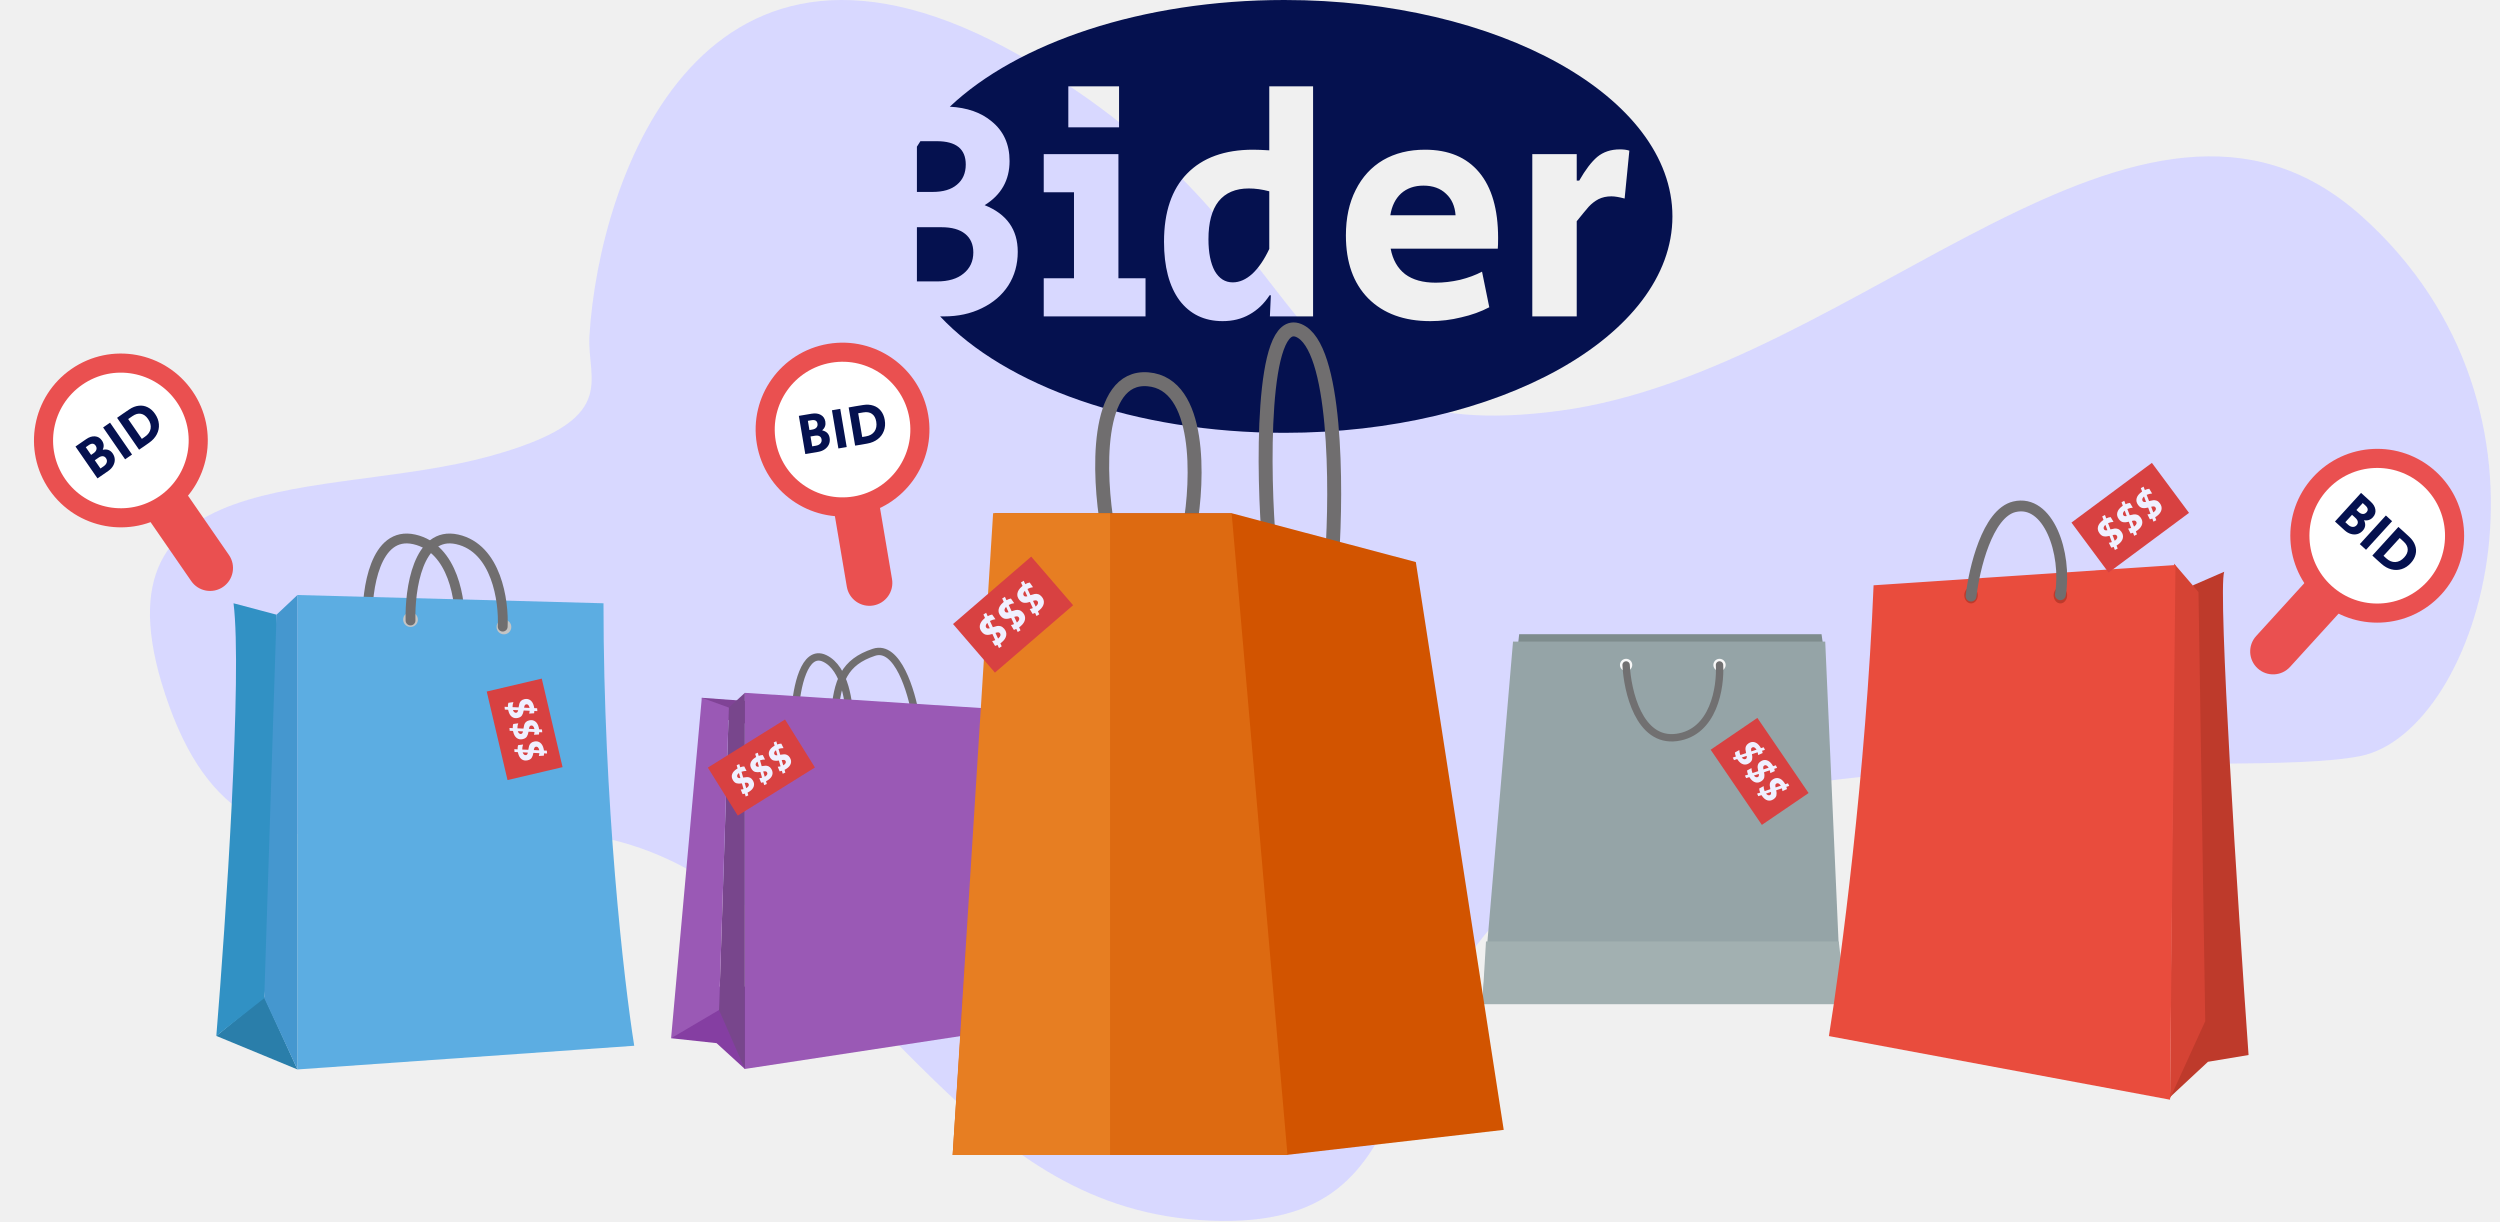
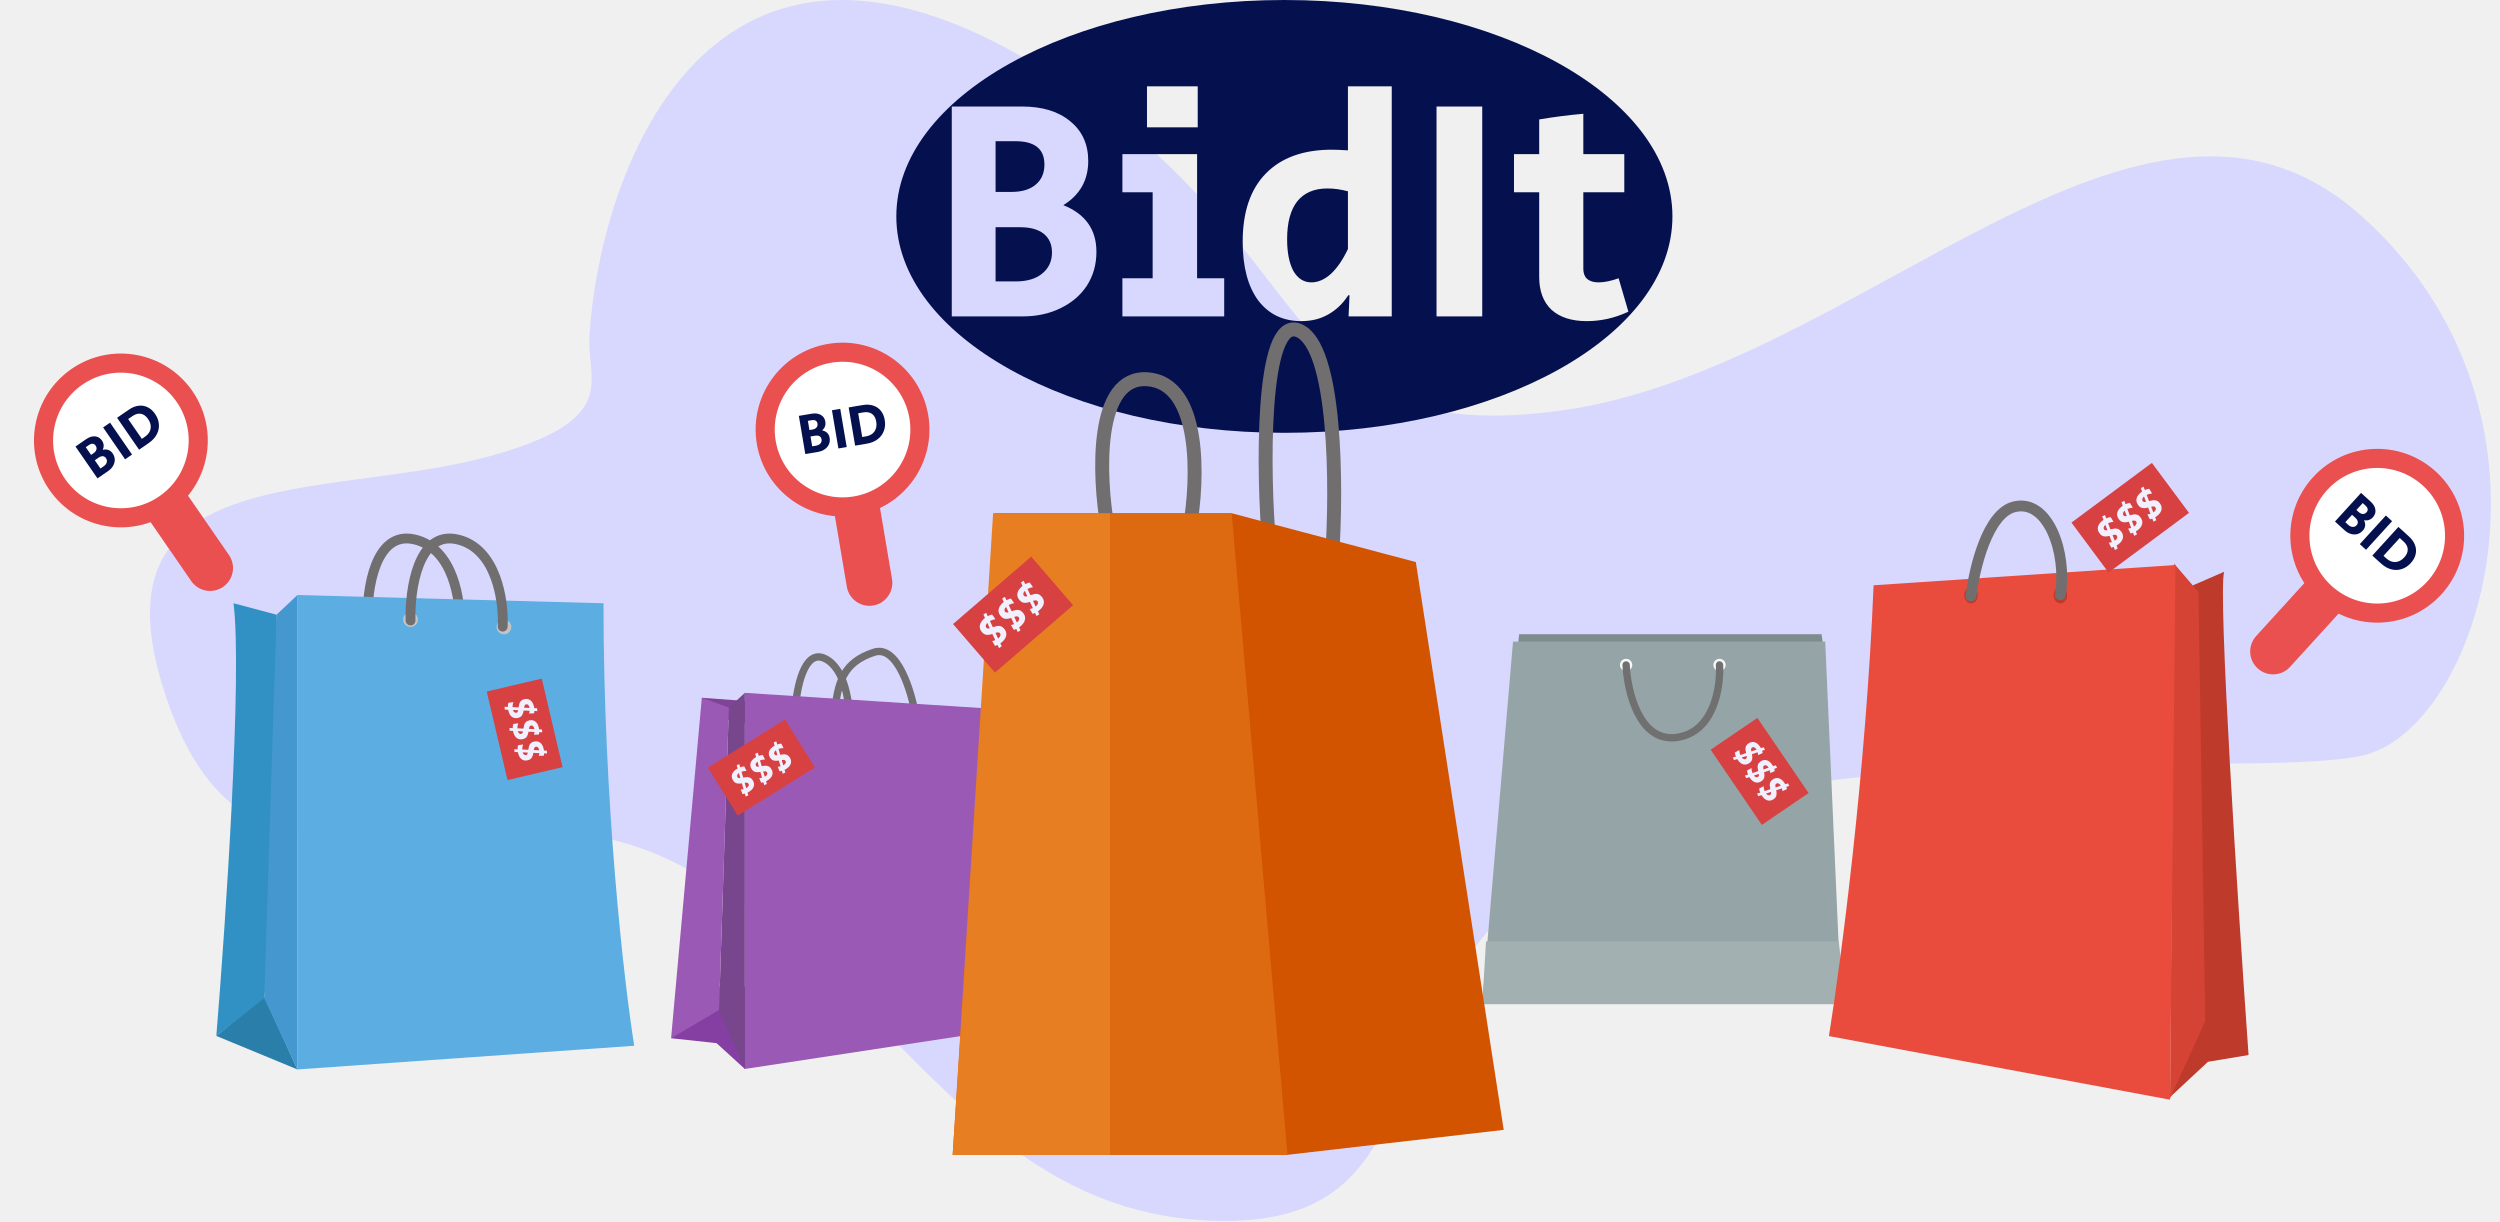
<svg xmlns="http://www.w3.org/2000/svg" width="1017" height="497" viewBox="0 0 1017 497" fill="none">
  <path d="M414.786 22.551C286.286 -50.449 243.786 71.551 239.786 136.551C238.648 155.051 252.886 170.751 199.286 185.551C132.286 204.051 32.286 185.551 68.786 287.051C105.286 388.551 191.286 307.551 276.786 352.051C362.286 396.551 394.786 492.551 492.286 496.551C589.786 500.551 551.286 409.051 634.786 352.051C718.286 295.051 911.286 317.551 960.286 307.551C1009.29 297.551 1049.79 167.051 960.286 87.551C870.786 8.051 756.786 150.551 634.786 167.051C512.786 183.551 543.286 95.551 414.786 22.551Z" fill="#D8D8FF" />
-   <path fill-rule="evenodd" clip-rule="evenodd" d="M522.483 176.074C609.666 176.074 680.342 136.658 680.342 88.037C680.342 39.416 609.666 0 522.483 0C464.509 0 413.834 17.429 386.386 43.404C393.446 43.79 399.112 45.775 403.383 49.359C408.254 53.291 410.69 58.675 410.69 65.512C410.69 73.289 407.314 79.272 400.562 83.46C409.536 87.049 414.023 93.374 414.023 102.433C414.023 107.561 412.741 112.133 410.177 116.15C407.613 120.081 404.024 123.158 399.409 125.38C394.879 127.602 389.751 128.713 384.025 128.713H382.447C408.788 156.86 461.612 176.074 522.483 176.074ZM373 59.666V78.075H379.41C383.683 78.075 386.973 77.093 389.281 75.127C391.674 73.161 392.87 70.426 392.87 66.922C392.87 60.598 388.939 57.436 381.076 57.436H374.421C373.93 58.175 373.456 58.918 373 59.666ZM391.973 111.278C389.409 113.415 385.82 114.483 381.205 114.483H373V92.433H382.999C387.187 92.433 390.392 93.331 392.614 95.126C394.836 96.92 395.947 99.442 395.947 102.689C395.947 106.279 394.622 109.142 391.973 111.278ZM455.232 35.13H434.592V51.795H455.232V35.13ZM436.9 113.201H424.593V128.713H466.001V113.201H454.976V62.692H424.593V78.204H436.9V113.201ZM479.804 122.175C484.077 127.816 489.931 130.636 497.367 130.636C501.469 130.636 505.101 129.739 508.263 127.944C511.511 126.149 514.246 123.542 516.468 120.124H516.981L516.596 128.713H534.159V35.13H516.34V61.153C513.434 60.983 511.255 60.897 509.802 60.897C498.179 60.897 489.205 64.145 482.881 70.64C476.642 77.05 473.522 86.28 473.522 98.33C473.522 108.501 475.616 116.449 479.804 122.175ZM509.417 111.407C506.853 113.714 504.204 114.868 501.469 114.868C498.392 114.868 495.957 113.329 494.162 110.253C492.453 107.091 491.598 102.775 491.598 97.305C491.598 90.553 492.965 85.425 495.7 81.921C498.521 78.417 502.623 76.665 508.007 76.665C510.656 76.665 513.434 77.05 516.34 77.819V101.279C514.289 105.638 511.981 109.013 509.417 111.407ZM556.613 121.406C562.766 127.559 571.184 130.636 581.867 130.636C586.141 130.636 590.328 130.123 594.431 129.098C598.618 128.158 602.422 126.79 605.84 124.995L602.892 110.509C600.328 111.877 597.336 112.988 593.918 113.842C590.499 114.611 587.209 114.996 584.047 114.996C578.833 114.996 574.688 113.842 571.612 111.535C568.535 109.142 566.569 105.68 565.715 101.151H609.301C609.387 100.211 609.43 98.758 609.43 96.792C609.43 85.169 606.866 76.281 601.738 70.127C596.61 63.974 589.26 60.897 579.688 60.897C573.193 60.897 567.509 62.307 562.638 65.127C557.852 67.948 554.134 72.007 551.485 77.306C548.835 82.519 547.511 88.673 547.511 95.766C547.511 106.706 550.545 115.252 556.613 121.406ZM588.277 78.845C590.585 80.981 591.867 83.887 592.123 87.562H565.586C566.185 83.802 567.638 80.853 569.945 78.716C572.338 76.58 575.372 75.511 579.047 75.511C582.893 75.511 585.97 76.623 588.277 78.845ZM641.412 62.692H623.336V128.713H641.412V89.998C643.548 87.348 645.172 85.383 646.283 84.101C647.48 82.819 648.804 81.793 650.257 81.024C651.796 80.255 653.548 79.87 655.513 79.87C656.881 79.87 658.676 80.169 660.898 80.767L662.821 61.282C661.795 60.94 660.513 60.769 658.975 60.769C655.3 60.769 652.223 61.794 649.744 63.846C647.351 65.897 644.916 69.102 642.437 73.46H641.412V62.692Z" fill="#05114F" />
+   <path fill-rule="evenodd" clip-rule="evenodd" d="M522.483 176.074C609.667 176.074 680.343 136.658 680.343 88.037C680.343 39.416 609.667 0 522.483 0C435.3 0 364.624 39.416 364.624 88.037C364.624 136.658 435.3 176.074 522.483 176.074ZM415.77 43.334H387.182V128.713H416.026C421.752 128.713 426.88 127.602 431.41 125.38C436.025 123.158 439.614 120.081 442.178 116.15C444.742 112.133 446.024 107.561 446.024 102.433C446.024 93.374 441.537 87.049 432.563 83.46C439.315 79.272 442.691 73.289 442.691 65.512C442.691 58.675 440.255 53.291 435.384 49.359C430.598 45.343 424.06 43.334 415.77 43.334ZM421.282 75.127C418.975 77.093 415.684 78.075 411.411 78.075H405.001V57.436H413.077C420.94 57.436 424.872 60.598 424.872 66.922C424.872 70.426 423.675 73.161 421.282 75.127ZM423.974 111.278C421.41 113.415 417.821 114.483 413.206 114.483H405.001V92.433H415C419.188 92.433 422.393 93.331 424.615 95.126C426.837 96.92 427.948 99.442 427.948 102.689C427.948 106.279 426.624 109.142 423.974 111.278ZM487.233 35.13H466.594V51.795H487.233V35.13ZM468.901 113.201H456.594V128.713H498.002V113.201H486.977V62.692H456.594V78.204H468.901V113.201ZM511.805 122.175C516.078 127.816 521.932 130.636 529.368 130.636C533.47 130.636 537.102 129.739 540.265 127.944C543.512 126.149 546.247 123.542 548.469 120.124H548.982L548.597 128.713H566.16V35.13H548.341V61.153C545.435 60.983 543.256 60.897 541.803 60.897C530.18 60.897 521.206 64.145 514.882 70.64C508.643 77.05 505.523 86.28 505.523 98.33C505.523 108.501 507.617 116.449 511.805 122.175ZM541.418 111.406C538.854 113.714 536.205 114.868 533.47 114.868C530.393 114.868 527.958 113.329 526.163 110.253C524.454 107.091 523.599 102.775 523.599 97.305C523.599 90.553 524.966 85.425 527.701 81.921C530.522 78.417 534.624 76.665 540.008 76.665C542.658 76.665 545.435 77.05 548.341 77.819V101.279C546.29 105.638 543.982 109.013 541.418 111.406ZM602.972 43.334H584.383V128.713H602.972V43.334ZM631.147 126.021C634.566 129.098 639.352 130.636 645.505 130.636C651.317 130.636 656.957 129.354 662.427 126.79L658.453 113.201C655.376 114.312 652.641 114.868 650.248 114.868C648.283 114.868 646.744 114.398 645.633 113.458C644.608 112.518 644.095 111.15 644.095 109.355V78.204H660.76V62.692H644.095V46.283C638.198 46.795 632.215 47.565 626.147 48.59V62.692H615.892V78.204H626.147V112.688C626.147 118.415 627.814 122.859 631.147 126.021Z" fill="#05114F" />
  <circle cx="49.176" cy="179.176" r="35.352" transform="rotate(-34.6098 49.1762 179.176)" fill="#EA5050" />
  <rect x="41.602" y="183.932" width="18.648" height="73.036" rx="9.324" transform="rotate(-34.6098 41.6016 183.932)" fill="#EA5050" />
  <circle cx="49.176" cy="179.176" r="27.583" transform="rotate(-34.6098 49.1763 179.176)" fill="white" />
  <path d="M30.707 181.646L35.048 178.65C36.307 177.781 37.511 177.401 38.658 177.509C39.81 177.596 40.744 178.158 41.461 179.196C42.276 180.377 42.39 181.639 41.803 182.983C43.542 182.588 44.886 183.078 45.836 184.454C46.373 185.232 46.658 186.061 46.689 186.94C46.712 187.805 46.489 188.649 46.021 189.47C45.566 190.282 44.904 190.988 44.035 191.588L39.654 194.611L30.707 181.646ZM38.027 184.382C38.676 183.934 39.073 183.44 39.217 182.9C39.375 182.351 39.27 181.81 38.903 181.278C38.24 180.317 37.311 180.249 36.117 181.073L34.891 181.92L37.054 185.054L38.027 184.382ZM42.115 189.723C42.816 189.239 43.249 188.701 43.414 188.107C43.593 187.505 43.494 186.932 43.118 186.387C42.778 185.894 42.345 185.627 41.819 185.587C41.294 185.548 40.713 185.747 40.077 186.186L38.559 187.234L40.869 190.582L42.115 189.723ZM41.946 173.889L44.769 171.941L53.716 184.907L50.894 186.855L41.946 173.889ZM58.651 181.53C57.729 182.166 57.037 182.634 56.574 182.935L47.627 169.969C48.176 169.571 48.995 168.996 50.085 168.244C51.188 167.482 52.017 166.92 52.571 166.557C53.852 165.692 55.134 165.191 56.418 165.052C57.706 164.891 58.921 165.097 60.063 165.669C61.218 166.232 62.221 167.13 63.072 168.363C64.003 169.713 64.524 171.107 64.635 172.544C64.758 173.972 64.478 175.343 63.795 176.658C63.125 177.963 62.087 179.111 60.681 180.1C60.236 180.426 59.559 180.903 58.651 181.53ZM58.969 177.66C60.28 176.756 61.048 175.661 61.272 174.376C61.496 173.091 61.147 171.78 60.225 170.443C59.392 169.236 58.427 168.532 57.33 168.331C56.246 168.121 55.101 168.432 53.894 169.265L52.142 170.474L57.704 178.534L58.969 177.66Z" fill="#05114F" />
  <circle cx="342.748" cy="174.749" r="35.352" transform="rotate(-9.5908 342.748 174.749)" fill="#EA5050" />
  <rect x="333.873" y="175.854" width="18.648" height="73.036" rx="9.324" transform="rotate(-9.5908 333.873 175.854)" fill="#EA5050" />
  <circle cx="342.749" cy="174.749" r="27.583" transform="rotate(-9.5908 342.749 174.749)" fill="white" />
  <path d="M324.969 169.175L330.169 168.296C331.678 168.042 332.929 168.206 333.923 168.79C334.93 169.355 335.539 170.26 335.749 171.504C335.988 172.919 335.558 174.111 334.458 175.08C336.201 175.457 337.212 176.47 337.49 178.118C337.648 179.051 337.555 179.922 337.212 180.732C336.867 181.526 336.308 182.196 335.537 182.742C334.781 183.285 333.882 183.645 332.841 183.821L327.593 184.708L324.969 169.175ZM330.444 174.751C331.222 174.619 331.79 174.339 332.15 173.911C332.525 173.48 332.658 172.945 332.55 172.308C332.356 171.157 331.544 170.703 330.113 170.945L328.644 171.193L329.278 174.948L330.444 174.751ZM331.89 181.319C332.73 181.177 333.35 180.873 333.751 180.405C334.167 179.935 334.32 179.373 334.21 178.72C334.11 178.129 333.83 177.705 333.371 177.447C332.911 177.189 332.301 177.124 331.539 177.253L329.72 177.56L330.397 181.571L331.89 181.319ZM338.433 166.9L341.815 166.329L344.44 181.861L341.058 182.433L338.433 166.9ZM350.339 180.888C349.235 181.075 348.41 181.206 347.863 181.283L345.238 165.75C345.904 165.622 346.89 165.447 348.196 165.226C349.518 165.003 350.507 164.844 351.162 164.749C352.689 164.507 354.063 164.595 355.285 165.012C356.52 165.411 357.533 166.111 358.326 167.113C359.135 168.112 359.664 169.35 359.913 170.827C360.187 172.444 360.069 173.927 359.562 175.276C359.07 176.623 358.236 177.747 357.061 178.649C355.902 179.549 354.476 180.149 352.784 180.451C352.242 180.559 351.427 180.705 350.339 180.888ZM352.264 177.517C353.834 177.251 354.993 176.584 355.74 175.514C356.487 174.444 356.725 173.109 356.454 171.507C356.21 170.061 355.633 169.015 354.724 168.369C353.831 167.721 352.662 167.518 351.216 167.763L349.117 168.117L350.748 177.773L352.264 177.517Z" fill="#05114F" />
  <circle cx="967.057" cy="217.942" r="35.352" transform="rotate(42.332 967.057 217.942)" fill="#EA5050" />
  <rect x="960.713" y="211.637" width="18.648" height="73.036" rx="9.324" transform="rotate(42.332 960.713 211.637)" fill="#EA5050" />
  <circle cx="967.057" cy="217.942" r="27.583" transform="rotate(42.332 967.057 217.942)" fill="white" />
  <path d="M960.479 200.508L964.378 204.06C965.509 205.09 966.151 206.177 966.305 207.319C966.481 208.461 966.144 209.498 965.294 210.43C964.328 211.491 963.124 211.888 961.683 211.62C962.461 213.224 962.287 214.645 961.162 215.88C960.524 216.58 959.781 217.044 958.933 217.273C958.094 217.491 957.223 217.465 956.317 217.194C955.423 216.935 954.586 216.449 953.805 215.738L949.87 212.154L960.479 200.508ZM959.467 208.257C960.05 208.788 960.621 209.063 961.18 209.082C961.75 209.111 962.253 208.887 962.689 208.409C963.474 207.546 963.331 206.626 962.259 205.649L961.157 204.646L958.593 207.461L959.467 208.257ZM955.188 213.446C955.817 214.02 956.44 214.32 957.055 214.347C957.682 214.385 958.218 214.159 958.664 213.669C959.068 213.226 959.229 212.744 959.149 212.224C959.069 211.703 958.744 211.182 958.172 210.662L956.809 209.419L954.069 212.427L955.188 213.446ZM970.574 209.704L973.109 212.014L962.501 223.659L959.965 221.35L970.574 209.704ZM966.905 227.703C966.077 226.949 965.465 226.381 965.067 225.997L975.676 214.352C976.188 214.797 976.933 215.465 977.912 216.357C978.903 217.26 979.638 217.94 980.117 218.398C981.249 219.45 982.027 220.586 982.452 221.805C982.9 223.023 982.974 224.253 982.675 225.495C982.387 226.747 981.739 227.927 980.73 229.035C979.626 230.247 978.386 231.069 977.011 231.502C975.647 231.945 974.248 231.982 972.813 231.614C971.39 231.256 970.038 230.504 968.757 229.358C968.338 228.998 967.721 228.447 966.905 227.703ZM970.746 227.139C971.924 228.212 973.164 228.712 974.466 228.64C975.769 228.568 976.967 227.932 978.061 226.731C979.048 225.647 979.516 224.548 979.464 223.434C979.424 222.331 978.862 221.286 977.778 220.298L976.204 218.865L969.61 226.104L970.746 227.139Z" fill="#05114F" />
  <path d="M618 258L617.5 262.5L742 265L741 258H618Z" fill="#7E8C8D" />
  <path d="M742.5 261H615.5L603 407.5H749L742.5 261Z" fill="#95A4A7" />
  <path d="M748 383H604.5L603 408.5H751L748 383Z" fill="#A2B0B1" />
  <circle cx="661.5" cy="270.5" r="2.5" fill="#F8F8F8" />
  <circle cx="699.5" cy="270.5" r="2.5" fill="#F8F8F8" />
  <path d="M661.5 270.5C662 281.167 666.8 302 682 300C697.2 298 700 279.5 699.5 270.5" stroke="#717071" stroke-width="3" stroke-linecap="round" />
  <rect x="695.89" y="304.991" width="23" height="37" transform="rotate(-34.272 695.89 304.991)" fill="#D84141" />
  <path d="M704.897 308.174L706.175 307.754C705.924 307.164 705.787 306.614 705.762 306.105L707.555 305.117C707.581 305.846 707.72 306.524 707.97 307.15L710.305 306.367C710.17 305.748 710.085 305.231 710.049 304.814C710.019 304.406 710.09 303.985 710.263 303.551C710.449 303.12 710.795 302.734 711.3 302.394C712.108 301.85 712.928 301.695 713.759 301.931C714.59 302.166 715.335 302.772 715.992 303.748C716.083 303.883 716.205 304.082 716.358 304.346L717.471 303.982L717.978 305.035L716.806 305.42C716.915 305.727 717.002 306.029 717.068 306.327L715.215 307.171C715.176 306.732 715.104 306.353 714.998 306.033L712.688 306.799C712.864 307.586 712.889 308.278 712.766 308.876C712.656 309.476 712.26 310.005 711.578 310.464C710.762 311.014 709.939 311.164 709.111 310.915C708.282 310.665 707.533 310.044 706.865 309.051L706.686 308.786L705.396 309.214L704.897 308.174ZM714.55 304.958L714.422 304.769C714.156 304.373 713.869 304.12 713.562 304.009C713.263 303.892 712.983 303.921 712.722 304.097C712.495 304.25 712.369 304.445 712.345 304.681C712.321 304.918 712.352 305.246 712.438 305.665L714.55 304.958ZM708.541 308.161C708.798 308.489 709.078 308.704 709.379 308.807C709.695 308.912 709.979 308.88 710.232 308.71C710.409 308.591 710.516 308.433 710.555 308.236C710.607 308.041 710.607 307.797 710.555 307.501L708.541 308.161ZM709.838 315.509L711.115 315.09C710.864 314.5 710.727 313.95 710.702 313.441L712.496 312.453C712.522 313.182 712.66 313.86 712.91 314.486L715.245 313.703C715.11 313.084 715.025 312.567 714.989 312.15C714.959 311.742 715.03 311.321 715.203 310.887C715.389 310.456 715.735 310.07 716.24 309.73C717.048 309.186 717.868 309.031 718.699 309.267C719.531 309.502 720.275 310.108 720.932 311.084C721.023 311.219 721.145 311.418 721.298 311.682L722.411 311.318L722.918 312.371L721.747 312.756C721.855 313.063 721.942 313.365 722.008 313.663L720.155 314.507C720.116 314.068 720.044 313.689 719.938 313.368L717.628 314.135C717.804 314.922 717.83 315.614 717.706 316.212C717.596 316.812 717.2 317.341 716.518 317.8C715.702 318.35 714.879 318.5 714.051 318.251C713.222 318.001 712.474 317.38 711.805 316.387L711.626 316.122L710.336 316.55L709.838 315.509ZM719.49 312.294L719.363 312.105C719.096 311.709 718.809 311.456 718.502 311.345C718.203 311.228 717.923 311.257 717.662 311.433C717.435 311.586 717.309 311.781 717.285 312.017C717.261 312.254 717.292 312.582 717.378 313L719.49 312.294ZM713.481 315.497C713.738 315.825 714.018 316.04 714.32 316.143C714.635 316.248 714.919 316.216 715.172 316.046C715.349 315.927 715.456 315.769 715.495 315.572C715.547 315.377 715.548 315.132 715.496 314.837L713.481 315.497ZM714.778 322.845L716.055 322.426C715.804 321.836 715.667 321.286 715.642 320.777L717.436 319.789C717.462 320.518 717.6 321.196 717.85 321.822L720.186 321.039C720.05 320.42 719.965 319.903 719.929 319.486C719.899 319.078 719.97 318.657 720.143 318.223C720.33 317.792 720.675 317.406 721.18 317.066C721.988 316.522 722.808 316.367 723.639 316.603C724.471 316.838 725.215 317.444 725.873 318.42C725.963 318.555 726.085 318.754 726.238 319.018L727.351 318.654L727.859 319.707L726.687 320.092C726.795 320.399 726.882 320.701 726.948 320.999L725.095 321.843C725.056 321.404 724.984 321.025 724.878 320.704L722.569 321.471C722.744 322.258 722.77 322.95 722.646 323.548C722.536 324.148 722.14 324.677 721.459 325.136C720.642 325.686 719.82 325.836 718.991 325.587C718.162 325.337 717.414 324.716 716.745 323.723L716.566 323.458L715.276 323.886L714.778 322.845ZM724.43 319.63L724.303 319.441C724.036 319.045 723.749 318.792 723.442 318.681C723.143 318.564 722.863 318.593 722.602 318.769C722.375 318.922 722.249 319.117 722.225 319.353C722.201 319.59 722.232 319.917 722.318 320.336L724.43 319.63ZM718.421 322.833C718.679 323.161 718.958 323.376 719.26 323.479C719.575 323.584 719.86 323.552 720.112 323.382C720.289 323.263 720.396 323.105 720.435 322.908C720.488 322.713 720.488 322.468 720.436 322.173L718.421 322.833Z" fill="#F0F0FF" />
  <path d="M898.194 431.94L882.224 446.809L893.788 412.666L892.136 238.097L904.802 232.59C902.159 240.52 910.309 366.959 914.714 429.186L898.194 431.94Z" fill="#BE3A2B" />
  <path d="M894.338 240.85L884.426 229.286L882.773 446.809L897.091 415.419L894.338 240.85Z" fill="#D54334" />
  <path d="M884.977 229.837L762.173 238.097C759.089 313.872 748.773 391.923 744 421.477L882.774 447.359L884.977 229.837Z" fill="#E94C3D" />
  <ellipse cx="801.823" cy="242.17" rx="2.753" ry="3.304" fill="#BE3A2B" />
  <ellipse cx="838.168" cy="242.17" rx="2.753" ry="3.304" fill="#BE3A2B" />
  <path d="M801.822 242.503C803.107 231.489 808.431 208.8 819.444 206.157C833.212 202.853 840.921 224.88 838.168 241.952" stroke="#706E6F" stroke-width="4.406" stroke-linecap="round" stroke-linejoin="round" />
  <rect x="875.389" y="188.297" width="25.332" height="40.751" transform="rotate(53.4138 875.389 188.297)" fill="#D84141" />
  <path d="M872.004 197.965L872.522 199.352C873.16 199.05 873.759 198.875 874.318 198.824L875.485 200.755C874.684 200.816 873.945 200.998 873.267 201.301L874.233 203.836C874.907 203.66 875.473 203.543 875.93 203.485C876.377 203.434 876.844 203.494 877.329 203.664C877.812 203.85 878.252 204.214 878.649 204.754C879.284 205.619 879.49 206.514 879.268 207.44C879.046 208.365 878.412 209.211 877.367 209.978C877.223 210.084 877.009 210.227 876.726 210.407L877.176 211.616L876.039 212.221L875.563 210.949C875.231 211.081 874.902 211.191 874.577 211.277L873.566 209.275C874.047 209.213 874.461 209.116 874.809 208.986L873.863 206.478C873.004 206.706 872.244 206.765 871.581 206.655C870.916 206.561 870.316 206.149 869.78 205.419C869.139 204.545 868.937 203.647 869.174 202.724C869.412 201.801 870.063 200.949 871.126 200.169L871.41 199.961L870.881 198.561L872.004 197.965ZM875.972 208.445L876.174 208.296C876.598 207.985 876.864 207.658 876.973 207.315C877.088 206.981 877.043 206.674 876.838 206.395C876.659 206.152 876.44 206.022 876.178 206.006C875.917 205.99 875.557 206.039 875.1 206.152L875.972 208.445ZM872.18 201.974C871.83 202.272 871.606 202.59 871.506 202.926C871.404 203.278 871.452 203.589 871.651 203.86C871.789 204.049 871.968 204.16 872.187 204.194C872.403 204.243 872.673 204.232 872.995 204.162L872.18 201.974ZM864.15 203.728L864.669 205.115C865.307 204.813 865.906 204.637 866.465 204.587L867.632 206.517C866.831 206.578 866.091 206.761 865.413 207.064L866.379 209.599C867.054 209.423 867.62 209.306 868.076 209.248C868.524 209.197 868.99 209.256 869.476 209.427C869.959 209.613 870.399 209.976 870.796 210.517C871.43 211.382 871.637 212.277 871.415 213.203C871.193 214.128 870.559 214.974 869.514 215.741C869.37 215.847 869.156 215.99 868.872 216.17L869.322 217.379L868.186 217.984L867.71 216.711C867.378 216.844 867.049 216.954 866.724 217.04L865.712 215.037C866.193 214.975 866.608 214.879 866.956 214.749L866.01 212.241C865.151 212.469 864.39 212.528 863.728 212.418C863.063 212.324 862.462 211.912 861.927 211.182C861.285 210.308 861.083 209.41 861.321 208.487C861.559 207.564 862.209 206.712 863.272 205.932L863.556 205.724L863.028 204.323L864.15 203.728ZM868.118 214.208L868.321 214.059C868.744 213.748 869.011 213.421 869.119 213.078C869.234 212.744 869.19 212.437 868.985 212.158C868.806 211.915 868.586 211.785 868.325 211.769C868.063 211.753 867.704 211.801 867.247 211.915L868.118 214.208ZM864.327 207.737C863.977 208.035 863.752 208.352 863.653 208.689C863.551 209.041 863.599 209.352 863.797 209.622C863.936 209.812 864.115 209.923 864.333 209.957C864.55 210.006 864.819 209.995 865.142 209.925L864.327 207.737ZM856.297 209.491L856.816 210.878C857.454 210.576 858.052 210.4 858.612 210.35L859.779 212.28C858.978 212.341 858.238 212.523 857.56 212.827L858.526 215.362C859.201 215.186 859.766 215.069 860.223 215.011C860.67 214.96 861.137 215.019 861.622 215.19C862.106 215.376 862.546 215.739 862.942 216.28C863.577 217.145 863.783 218.04 863.561 218.965C863.339 219.891 862.706 220.737 861.66 221.504C861.516 221.61 861.302 221.753 861.019 221.933L861.469 223.142L860.333 223.747L859.856 222.474C859.524 222.607 859.196 222.717 858.871 222.803L857.859 220.8C858.34 220.738 858.755 220.642 859.102 220.512L858.156 218.004C857.298 218.232 856.537 218.291 855.874 218.181C855.209 218.087 854.609 217.675 854.073 216.945C853.432 216.071 853.23 215.172 853.468 214.25C853.705 213.327 854.356 212.475 855.419 211.695L855.703 211.487L855.174 210.086L856.297 209.491ZM860.265 219.97L860.468 219.822C860.891 219.511 861.157 219.184 861.266 218.841C861.381 218.507 861.336 218.2 861.131 217.921C860.953 217.677 860.733 217.548 860.471 217.532C860.21 217.515 859.851 217.564 859.394 217.678L860.265 219.97ZM856.473 213.5C856.124 213.798 855.899 214.115 855.799 214.452C855.697 214.804 855.745 215.115 855.944 215.385C856.083 215.574 856.261 215.686 856.48 215.719C856.696 215.769 856.966 215.758 857.289 215.688L856.473 213.5Z" fill="#F0F0FF" />
  <path d="M149.522 252.414C149.189 239.914 152.522 215.814 168.522 219.414C184.522 223.014 187.522 244.58 187.022 254.914" stroke="#706E6F" stroke-width="4" />
  <path d="M121 242.051L245.5 245.414C245.5 326.614 253.833 399.247 258 425.414L121 435.051V242.051Z" fill="#5CADE2" />
  <path d="M107.5 405.414L121 435.051L88 421.414L107.5 405.414Z" fill="#2A7EAA" />
  <path d="M112.5 250.051L95 245.414C98.6 274.214 91.833 374.747 88 421.414L107.5 406.051L116 327.551L112.5 250.051Z" fill="#3191C4" />
  <path d="M112.5 250.051L121 242.051V435.051L107.5 406.051L112.5 250.051Z" fill="#4597CF" />
  <circle cx="167" cy="252.051" r="3" fill="#C4C4C4" />
  <circle cx="205" cy="255.051" r="3" fill="#C4C4C4" />
  <path d="M167 252.414C166.667 239.914 170 215.814 186 219.414C202 223.014 205 244.58 204.5 254.914" stroke="#706E6F" stroke-width="4" stroke-linecap="round" />
  <rect x="198" y="281.311" width="23" height="37" transform="rotate(-13.2191 198 281.311)" fill="#D84141" />
  <path d="M205.263 287.516L206.606 287.584C206.584 286.943 206.653 286.381 206.813 285.897L208.842 285.619C208.604 286.309 208.49 286.991 208.499 287.665L210.959 287.773C211.055 287.147 211.161 286.634 211.278 286.232C211.396 285.841 211.614 285.473 211.931 285.13C212.26 284.794 212.721 284.559 213.315 284.423C214.264 284.205 215.085 284.355 215.776 284.874C216.467 285.392 216.944 286.225 217.207 287.372C217.244 287.53 217.286 287.76 217.334 288.062L218.503 288.122L218.598 289.287L217.366 289.225C217.358 289.55 217.33 289.863 217.285 290.165L215.252 290.287C215.373 289.864 215.442 289.484 215.459 289.147L213.028 289.032C212.909 289.83 212.684 290.485 212.354 290.998C212.036 291.519 211.476 291.871 210.675 292.054C209.716 292.274 208.894 292.119 208.211 291.588C207.527 291.058 207.051 290.209 206.784 289.042L206.713 288.73L205.355 288.667L205.263 287.516ZM215.427 287.983L215.376 287.761C215.269 287.296 215.092 286.956 214.846 286.742C214.609 286.526 214.337 286.453 214.03 286.523C213.763 286.584 213.576 286.721 213.468 286.933C213.361 287.145 213.272 287.462 213.202 287.884L215.427 287.983ZM208.668 288.813C208.79 289.212 208.974 289.514 209.219 289.718C209.475 289.93 209.752 290.002 210.049 289.934C210.257 289.886 210.414 289.777 210.521 289.607C210.639 289.444 210.728 289.216 210.785 288.922L208.668 288.813ZM207.238 296.137L208.581 296.205C208.559 295.564 208.628 295.002 208.788 294.518L210.817 294.24C210.579 294.93 210.465 295.612 210.474 296.286L212.934 296.394C213.03 295.768 213.137 295.255 213.253 294.853C213.371 294.462 213.589 294.094 213.906 293.751C214.235 293.415 214.696 293.18 215.29 293.044C216.239 292.826 217.06 292.976 217.751 293.495C218.442 294.013 218.92 294.846 219.182 295.993C219.219 296.151 219.261 296.381 219.309 296.682L220.478 296.742L220.574 297.907L219.342 297.846C219.333 298.171 219.306 298.484 219.26 298.786L217.227 298.908C217.349 298.485 217.418 298.105 217.434 297.768L215.003 297.653C214.884 298.451 214.659 299.106 214.329 299.619C214.011 300.14 213.452 300.492 212.65 300.675C211.691 300.895 210.869 300.74 210.186 300.209C209.502 299.679 209.026 298.83 208.759 297.663L208.688 297.351L207.33 297.288L207.238 296.137ZM217.402 296.604L217.351 296.382C217.244 295.917 217.068 295.577 216.821 295.363C216.584 295.147 216.312 295.074 216.005 295.144C215.738 295.205 215.551 295.342 215.443 295.554C215.336 295.766 215.247 296.083 215.177 296.505L217.402 296.604ZM210.643 297.434C210.766 297.833 210.949 298.134 211.194 298.339C211.451 298.551 211.727 298.622 212.024 298.555C212.232 298.507 212.389 298.398 212.496 298.228C212.615 298.065 212.703 297.837 212.76 297.543L210.643 297.434ZM209.214 304.758L210.556 304.825C210.534 304.185 210.603 303.623 210.763 303.138L212.792 302.861C212.554 303.55 212.44 304.233 212.449 304.907L214.909 305.015C215.006 304.389 215.112 303.876 215.228 303.474C215.346 303.083 215.564 302.715 215.881 302.372C216.21 302.036 216.672 301.8 217.265 301.664C218.215 301.447 219.035 301.597 219.726 302.116C220.418 302.634 220.895 303.467 221.158 304.614C221.194 304.772 221.236 305.002 221.284 305.303L222.454 305.363L222.549 306.528L221.317 306.467C221.308 306.792 221.281 307.105 221.235 307.407L219.202 307.529C219.324 307.106 219.393 306.726 219.409 306.389L216.978 306.274C216.859 307.072 216.634 307.727 216.304 308.24C215.986 308.761 215.427 309.113 214.625 309.296C213.666 309.516 212.844 309.361 212.161 308.83C211.477 308.3 211.002 307.451 210.734 306.284L210.663 305.972L209.305 305.908L209.214 304.758ZM219.377 305.225L219.326 305.002C219.219 304.538 219.043 304.198 218.796 303.984C218.559 303.768 218.287 303.695 217.98 303.765C217.713 303.826 217.526 303.963 217.418 304.175C217.311 304.387 217.222 304.704 217.152 305.126L219.377 305.225ZM212.618 306.055C212.741 306.454 212.924 306.755 213.169 306.96C213.426 307.171 213.702 307.243 213.999 307.175C214.207 307.128 214.364 307.019 214.471 306.849C214.59 306.686 214.678 306.458 214.735 306.163L212.618 306.055Z" fill="#F0F0FF" />
  <path d="M372.5 291.355C370.833 281.355 365.1 262.155 355.5 265.355C343.5 269.355 340.5 276.855 339.5 291.355M323.5 288.855C324 280.189 327.1 263.855 335.5 267.855C343.9 271.855 345.667 286.522 345.5 293.355" stroke="#706E6F" stroke-width="3" />
  <path d="M291.5 424.355L303 434.855L319.5 401.355H291.5L273 422.355L291.5 424.355Z" fill="#853EA2" />
  <path d="M326.5 286.855L285.5 283.855L286 290.855L318 297.355L326.5 286.855Z" fill="#804396" />
  <path d="M408 418.855L303 434.855V281.855L412 288.855L408 418.855Z" fill="#9A59B5" />
  <path d="M296.5 287.855L303 281.855V434.855L292.5 410.855L296.5 287.855Z" fill="#78468C" />
  <path d="M292.5 410.855L273 422.355L285.5 283.855L296.5 287.855L292.5 410.855Z" fill="#9A59B5" />
  <rect x="319.349" y="292.688" width="23" height="37" transform="rotate(58.06 319.349 292.688)" fill="#D84141" />
  <path d="M315.803 301.559L316.17 302.852C316.77 302.626 317.324 302.511 317.834 302.507L318.748 304.339C318.019 304.335 317.336 304.446 316.7 304.671L317.388 307.036C318.011 306.926 318.532 306.862 318.949 306.843C319.358 306.829 319.776 306.918 320.203 307.108C320.626 307.312 320.998 307.673 321.317 308.191C321.828 309.021 321.949 309.846 321.68 310.667C321.411 311.488 320.775 312.207 319.773 312.825C319.635 312.91 319.431 313.024 319.161 313.166L319.479 314.293L318.406 314.757L318.069 313.57C317.759 313.666 317.453 313.741 317.153 313.795L316.384 311.908C316.824 311.888 317.207 311.831 317.531 311.738L316.859 309.399C316.065 309.542 315.373 309.54 314.781 309.392C314.186 309.258 313.673 308.841 313.242 308.141C312.726 307.303 312.609 306.475 312.892 305.657C313.175 304.839 313.826 304.117 314.846 303.489L315.118 303.321L314.743 302.015L315.803 301.559ZM318.623 311.334L318.817 311.215C319.223 310.964 319.488 310.688 319.612 310.386C319.74 310.092 319.722 309.811 319.557 309.543C319.414 309.31 319.224 309.176 318.989 309.142C318.754 309.109 318.425 309.126 318.003 309.196L318.623 311.334ZM315.667 305.2C315.329 305.444 315.102 305.714 314.987 306.011C314.869 306.323 314.89 306.608 315.049 306.867C315.161 307.048 315.315 307.162 315.51 307.209C315.702 307.269 315.947 307.28 316.244 307.24L315.667 305.2ZM308.272 306.196L308.639 307.49C309.239 307.263 309.793 307.148 310.303 307.144L311.217 308.977C310.488 308.973 309.805 309.083 309.169 309.308L309.857 311.673C310.481 311.564 311.001 311.499 311.419 311.48C311.827 311.467 312.245 311.555 312.672 311.745C313.096 311.949 313.467 312.31 313.786 312.829C314.297 313.658 314.418 314.484 314.149 315.305C313.88 316.126 313.244 316.845 312.242 317.462C312.104 317.547 311.9 317.661 311.63 317.803L311.948 318.93L310.875 319.394L310.538 318.208C310.228 318.303 309.922 318.378 309.622 318.432L308.853 316.546C309.293 316.525 309.676 316.468 310 316.376L309.328 314.037C308.535 314.18 307.842 314.178 307.25 314.029C306.655 313.895 306.142 313.478 305.711 312.779C305.195 311.94 305.078 311.112 305.361 310.295C305.644 309.477 306.296 308.754 307.315 308.126L307.587 307.959L307.212 306.652L308.272 306.196ZM311.092 315.972L311.286 315.852C311.692 315.602 311.957 315.326 312.081 315.023C312.21 314.729 312.192 314.448 312.027 314.181C311.883 313.947 311.693 313.814 311.458 313.78C311.223 313.746 310.894 313.764 310.472 313.833L311.092 315.972ZM308.136 309.837C307.798 310.081 307.571 310.352 307.457 310.649C307.338 310.96 307.359 311.245 307.519 311.505C307.63 311.686 307.784 311.8 307.979 311.846C308.172 311.907 308.416 311.917 308.713 311.877L308.136 309.837ZM300.741 310.834L301.108 312.127C301.708 311.901 302.263 311.786 302.772 311.782L303.686 313.614C302.957 313.61 302.274 313.721 301.638 313.946L302.326 316.311C302.95 316.201 303.47 316.137 303.888 316.118C304.296 316.105 304.714 316.193 305.141 316.383C305.565 316.587 305.936 316.948 306.255 317.466C306.766 318.296 306.887 319.121 306.618 319.942C306.349 320.763 305.713 321.483 304.711 322.1C304.573 322.185 304.369 322.299 304.099 322.441L304.417 323.568L303.345 324.032L303.007 322.845C302.697 322.941 302.391 323.016 302.091 323.07L301.322 321.183C301.763 321.163 302.145 321.106 302.469 321.014L301.797 318.674C301.004 318.818 300.311 318.815 299.719 318.667C299.124 318.533 298.611 318.116 298.18 317.416C297.664 316.578 297.548 315.75 297.83 314.932C298.113 314.114 298.765 313.392 299.784 312.764L300.056 312.596L299.681 311.29L300.741 310.834ZM303.561 320.609L303.755 320.49C304.161 320.24 304.426 319.963 304.55 319.661C304.679 319.367 304.661 319.086 304.496 318.818C304.352 318.585 304.163 318.451 303.927 318.417C303.692 318.384 303.363 318.401 302.941 318.471L303.561 320.609ZM300.605 314.475C300.267 314.719 300.041 314.989 299.926 315.287C299.807 315.598 299.828 315.883 299.988 316.142C300.099 316.324 300.253 316.438 300.448 316.484C300.641 316.544 300.885 316.555 301.182 316.515L300.605 314.475Z" fill="#F0F0FF" />
  <path d="M450.536 214.456C446.942 193.647 445.201 152.482 466.994 154.298C488.787 156.114 487.425 195.16 484.02 214.456M516.369 222.402C513.721 193.079 512.851 128.078 528.287 134.435C543.724 140.791 543.8 198.376 541.908 226.374" stroke="#706E6F" stroke-width="5.675" />
  <path d="M523.179 469.844H387.54L404.566 208.781H501.046L575.959 228.644L611.714 459.628L523.179 469.844Z" fill="#D25400" />
  <path d="M523.747 469.844L501.046 208.914H451.671V469.844H523.747Z" fill="#DD6A11" />
  <path d="M451.671 208.781H403.998L387.54 469.844H451.671V208.781Z" fill="#E77E22" />
  <rect x="419.499" y="226.43" width="26.106" height="41.997" transform="rotate(49.2326 419.499 226.43)" fill="#D84141" />
  <path d="M416.435 236.257L417.072 237.643C417.705 237.285 418.307 237.059 418.879 236.966L420.223 238.862C419.404 238.985 418.658 239.227 417.984 239.591L419.167 242.123C419.847 241.892 420.42 241.729 420.885 241.635C421.341 241.549 421.825 241.575 422.337 241.714C422.847 241.869 423.327 242.209 423.775 242.735C424.493 243.576 424.772 244.481 424.613 245.449C424.455 246.417 423.867 247.334 422.85 248.201C422.71 248.32 422.501 248.483 422.223 248.69L422.777 249.898L421.654 250.606L421.069 249.334C420.738 249.495 420.408 249.632 420.08 249.745L418.89 247.763C419.38 247.663 419.799 247.533 420.146 247.373L418.986 244.866C418.12 245.165 417.343 245.283 416.653 245.22C415.963 245.173 415.315 244.795 414.709 244.085C413.984 243.235 413.71 242.327 413.884 241.36C414.059 240.394 414.664 239.469 415.698 238.588L415.974 238.352L415.326 236.953L416.435 236.257ZM421.301 246.729L421.498 246.561C421.91 246.21 422.159 245.854 422.245 245.493C422.338 245.141 422.269 244.829 422.037 244.558C421.835 244.321 421.6 244.204 421.33 244.207C421.06 244.21 420.694 244.287 420.233 244.439L421.301 246.729ZM416.917 240.364C416.58 240.696 416.373 241.039 416.296 241.393C416.218 241.762 416.291 242.078 416.515 242.341C416.672 242.525 416.864 242.627 417.091 242.645C417.317 242.679 417.593 242.648 417.92 242.551L416.917 240.364ZM408.796 242.77L409.433 244.156C410.066 243.798 410.669 243.572 411.24 243.479L412.584 245.375C411.765 245.498 411.019 245.741 410.345 246.104L411.528 248.637C412.208 248.405 412.781 248.242 413.246 248.148C413.702 248.062 414.186 248.088 414.698 248.227C415.208 248.382 415.688 248.722 416.136 249.248C416.854 250.09 417.133 250.994 416.974 251.962C416.816 252.93 416.228 253.847 415.211 254.714C415.071 254.834 414.862 254.997 414.584 255.203L415.138 256.412L414.015 257.119L413.43 255.847C413.099 256.009 412.769 256.146 412.441 256.259L411.251 254.277C411.741 254.177 412.16 254.047 412.508 253.886L411.347 251.38C410.481 251.679 409.704 251.796 409.014 251.733C408.324 251.687 407.676 251.308 407.07 250.598C406.346 249.748 406.071 248.84 406.245 247.873C406.42 246.907 407.025 245.983 408.059 245.101L408.335 244.866L407.687 243.466L408.796 242.77ZM413.662 253.243L413.859 253.075C414.271 252.723 414.52 252.367 414.606 252.007C414.699 251.655 414.63 251.343 414.398 251.071C414.196 250.834 413.961 250.717 413.691 250.721C413.421 250.724 413.055 250.801 412.594 250.952L413.662 253.243ZM409.278 246.877C408.941 247.21 408.734 247.553 408.657 247.906C408.579 248.276 408.652 248.592 408.876 248.855C409.033 249.039 409.225 249.14 409.452 249.158C409.678 249.192 409.954 249.161 410.281 249.064L409.278 246.877ZM401.157 249.283L401.794 250.67C402.427 250.311 403.03 250.086 403.601 249.992L404.945 251.888C404.126 252.011 403.38 252.254 402.706 252.617L403.889 255.15C404.569 254.918 405.142 254.755 405.607 254.662C406.063 254.575 406.547 254.602 407.059 254.74C407.569 254.895 408.049 255.236 408.497 255.762C409.215 256.603 409.494 257.508 409.335 258.475C409.177 259.443 408.589 260.361 407.572 261.227C407.432 261.347 407.223 261.51 406.945 261.717L407.499 262.925L406.376 263.632L405.791 262.36C405.46 262.522 405.13 262.659 404.802 262.772L403.612 260.79C404.102 260.69 404.521 260.56 404.869 260.4L403.708 257.893C402.842 258.192 402.065 258.31 401.376 258.247C400.685 258.2 400.037 257.822 399.431 257.112C398.707 256.262 398.432 255.353 398.607 254.387C398.781 253.42 399.386 252.496 400.42 251.614L400.696 251.379L400.048 249.979L401.157 249.283ZM406.023 259.756L406.22 259.588C406.632 259.237 406.881 258.881 406.967 258.52C407.06 258.168 406.991 257.856 406.759 257.584C406.557 257.348 406.322 257.231 406.052 257.234C405.782 257.237 405.416 257.314 404.955 257.465L406.023 259.756ZM401.639 253.39C401.302 253.723 401.095 254.066 401.018 254.419C400.94 254.789 401.013 255.105 401.237 255.368C401.394 255.552 401.586 255.653 401.813 255.671C402.039 255.706 402.315 255.674 402.642 255.578L401.639 253.39Z" fill="#F0F0FF" />
</svg>
